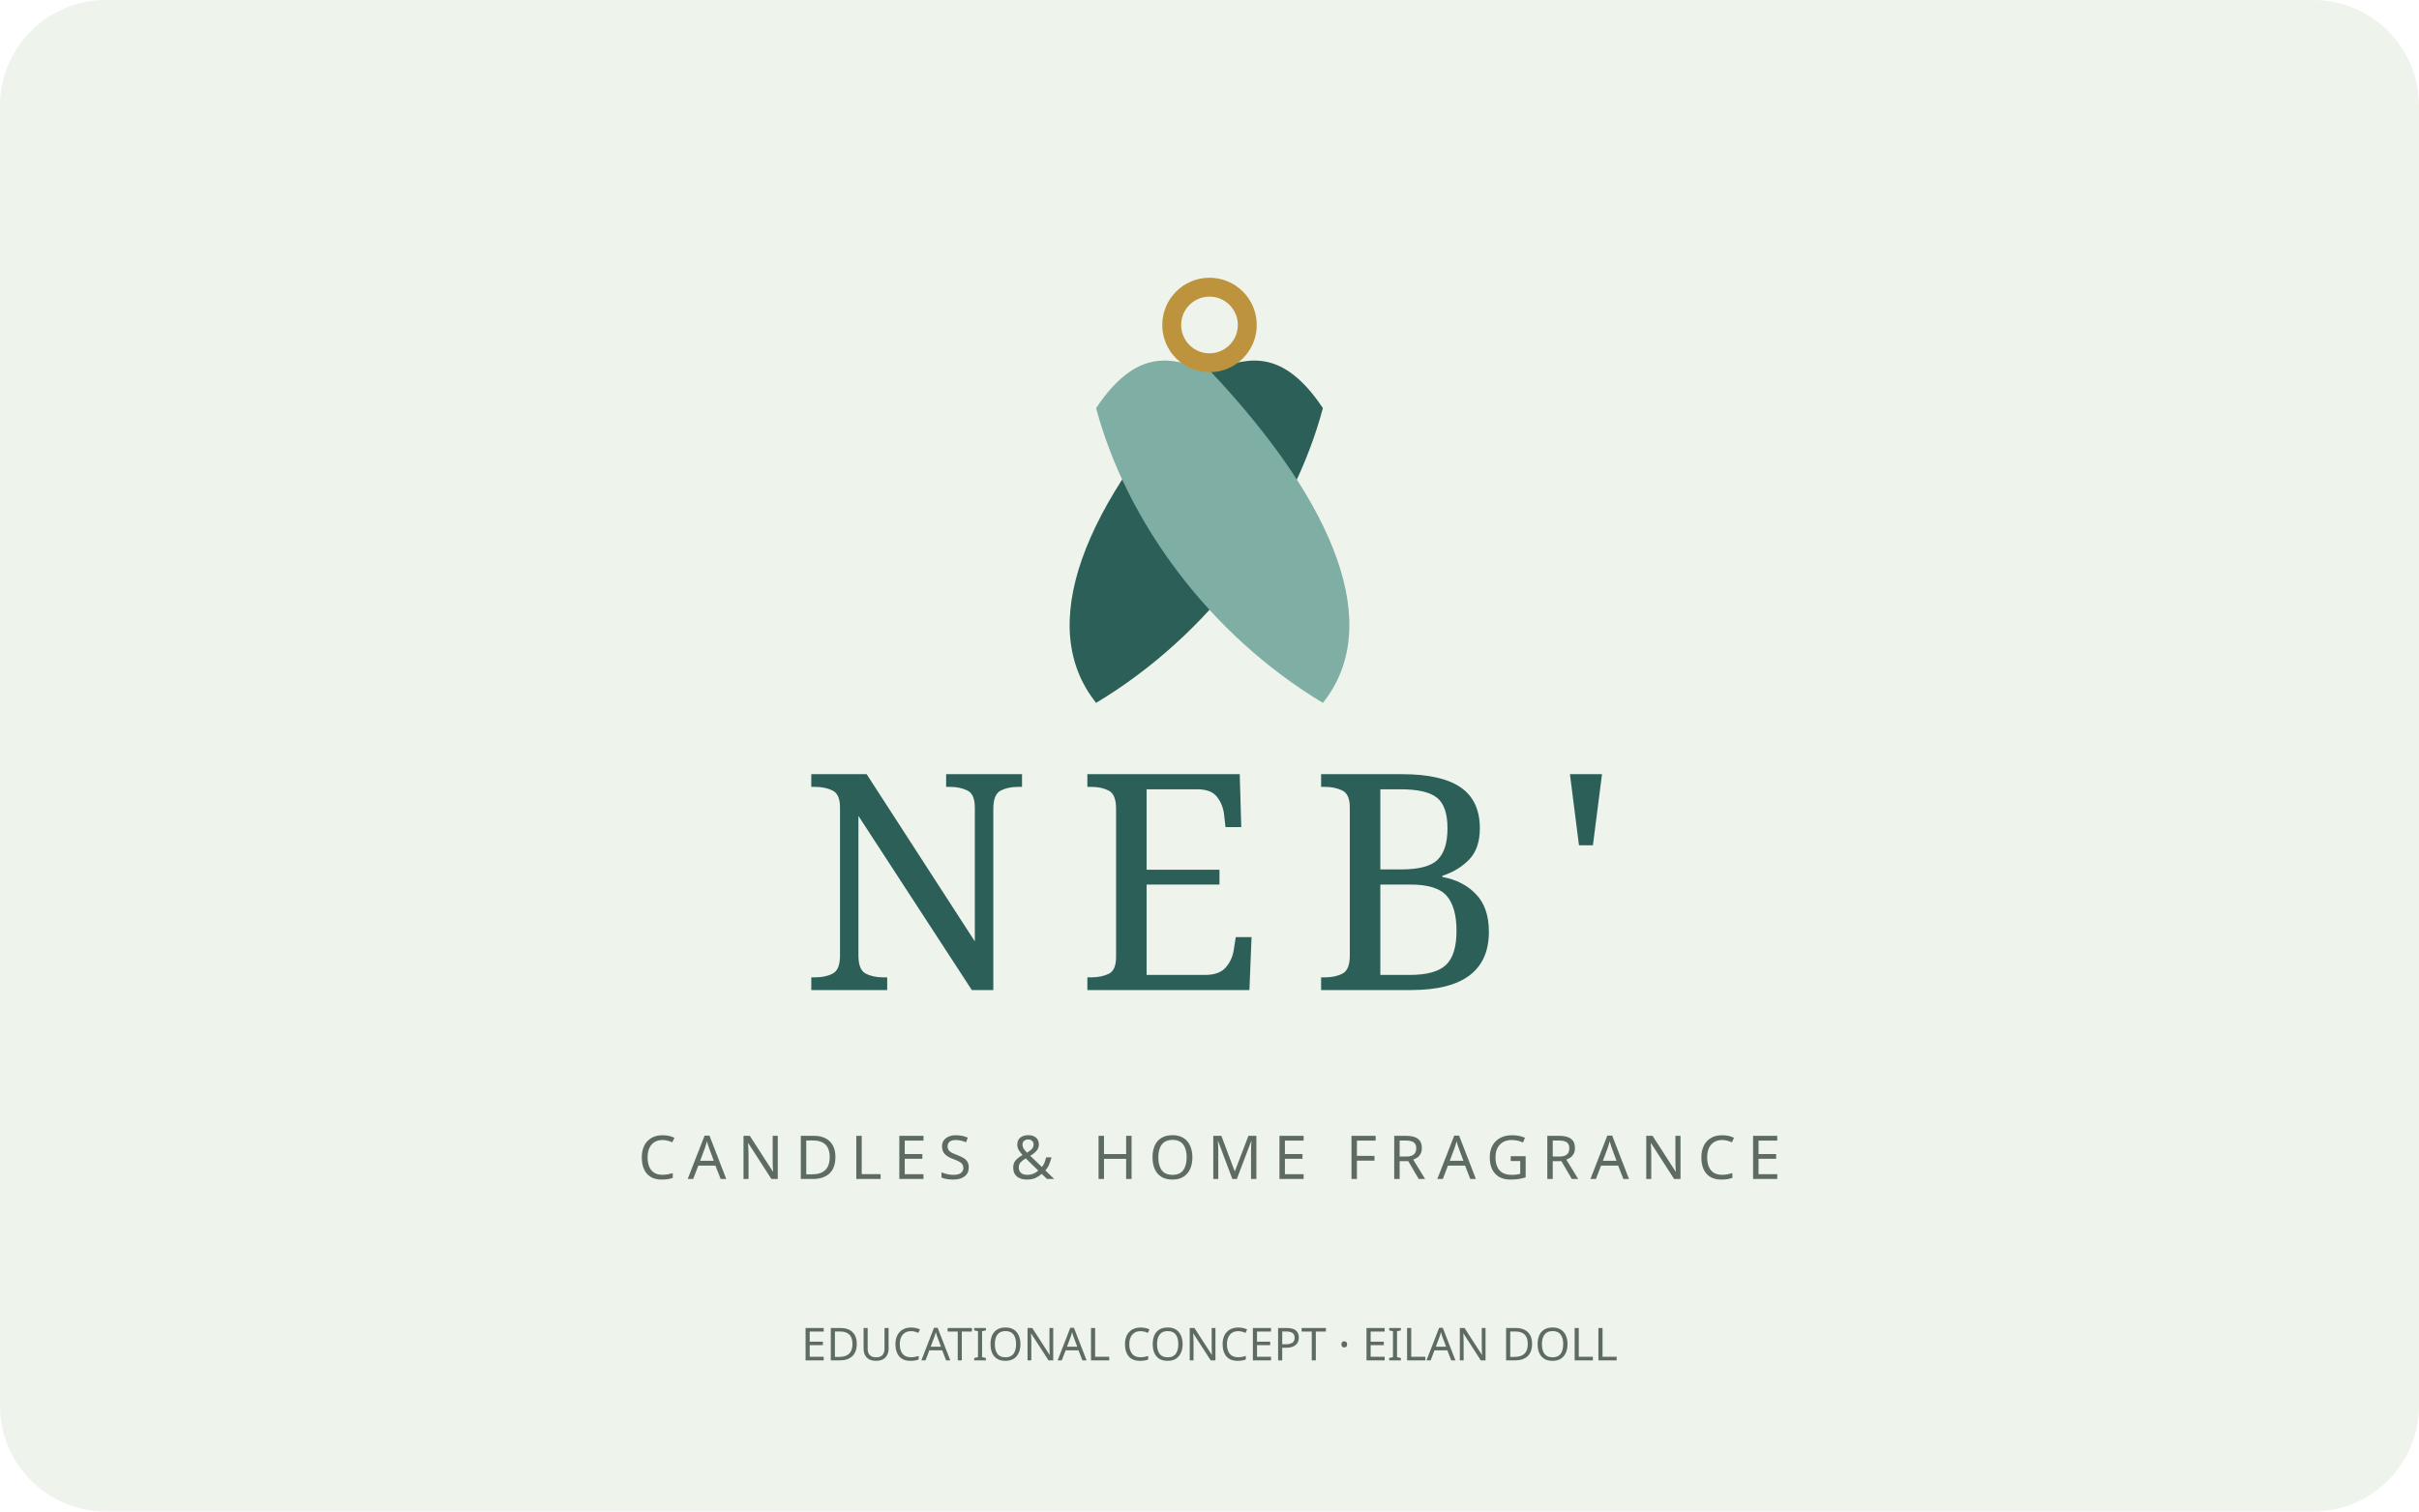
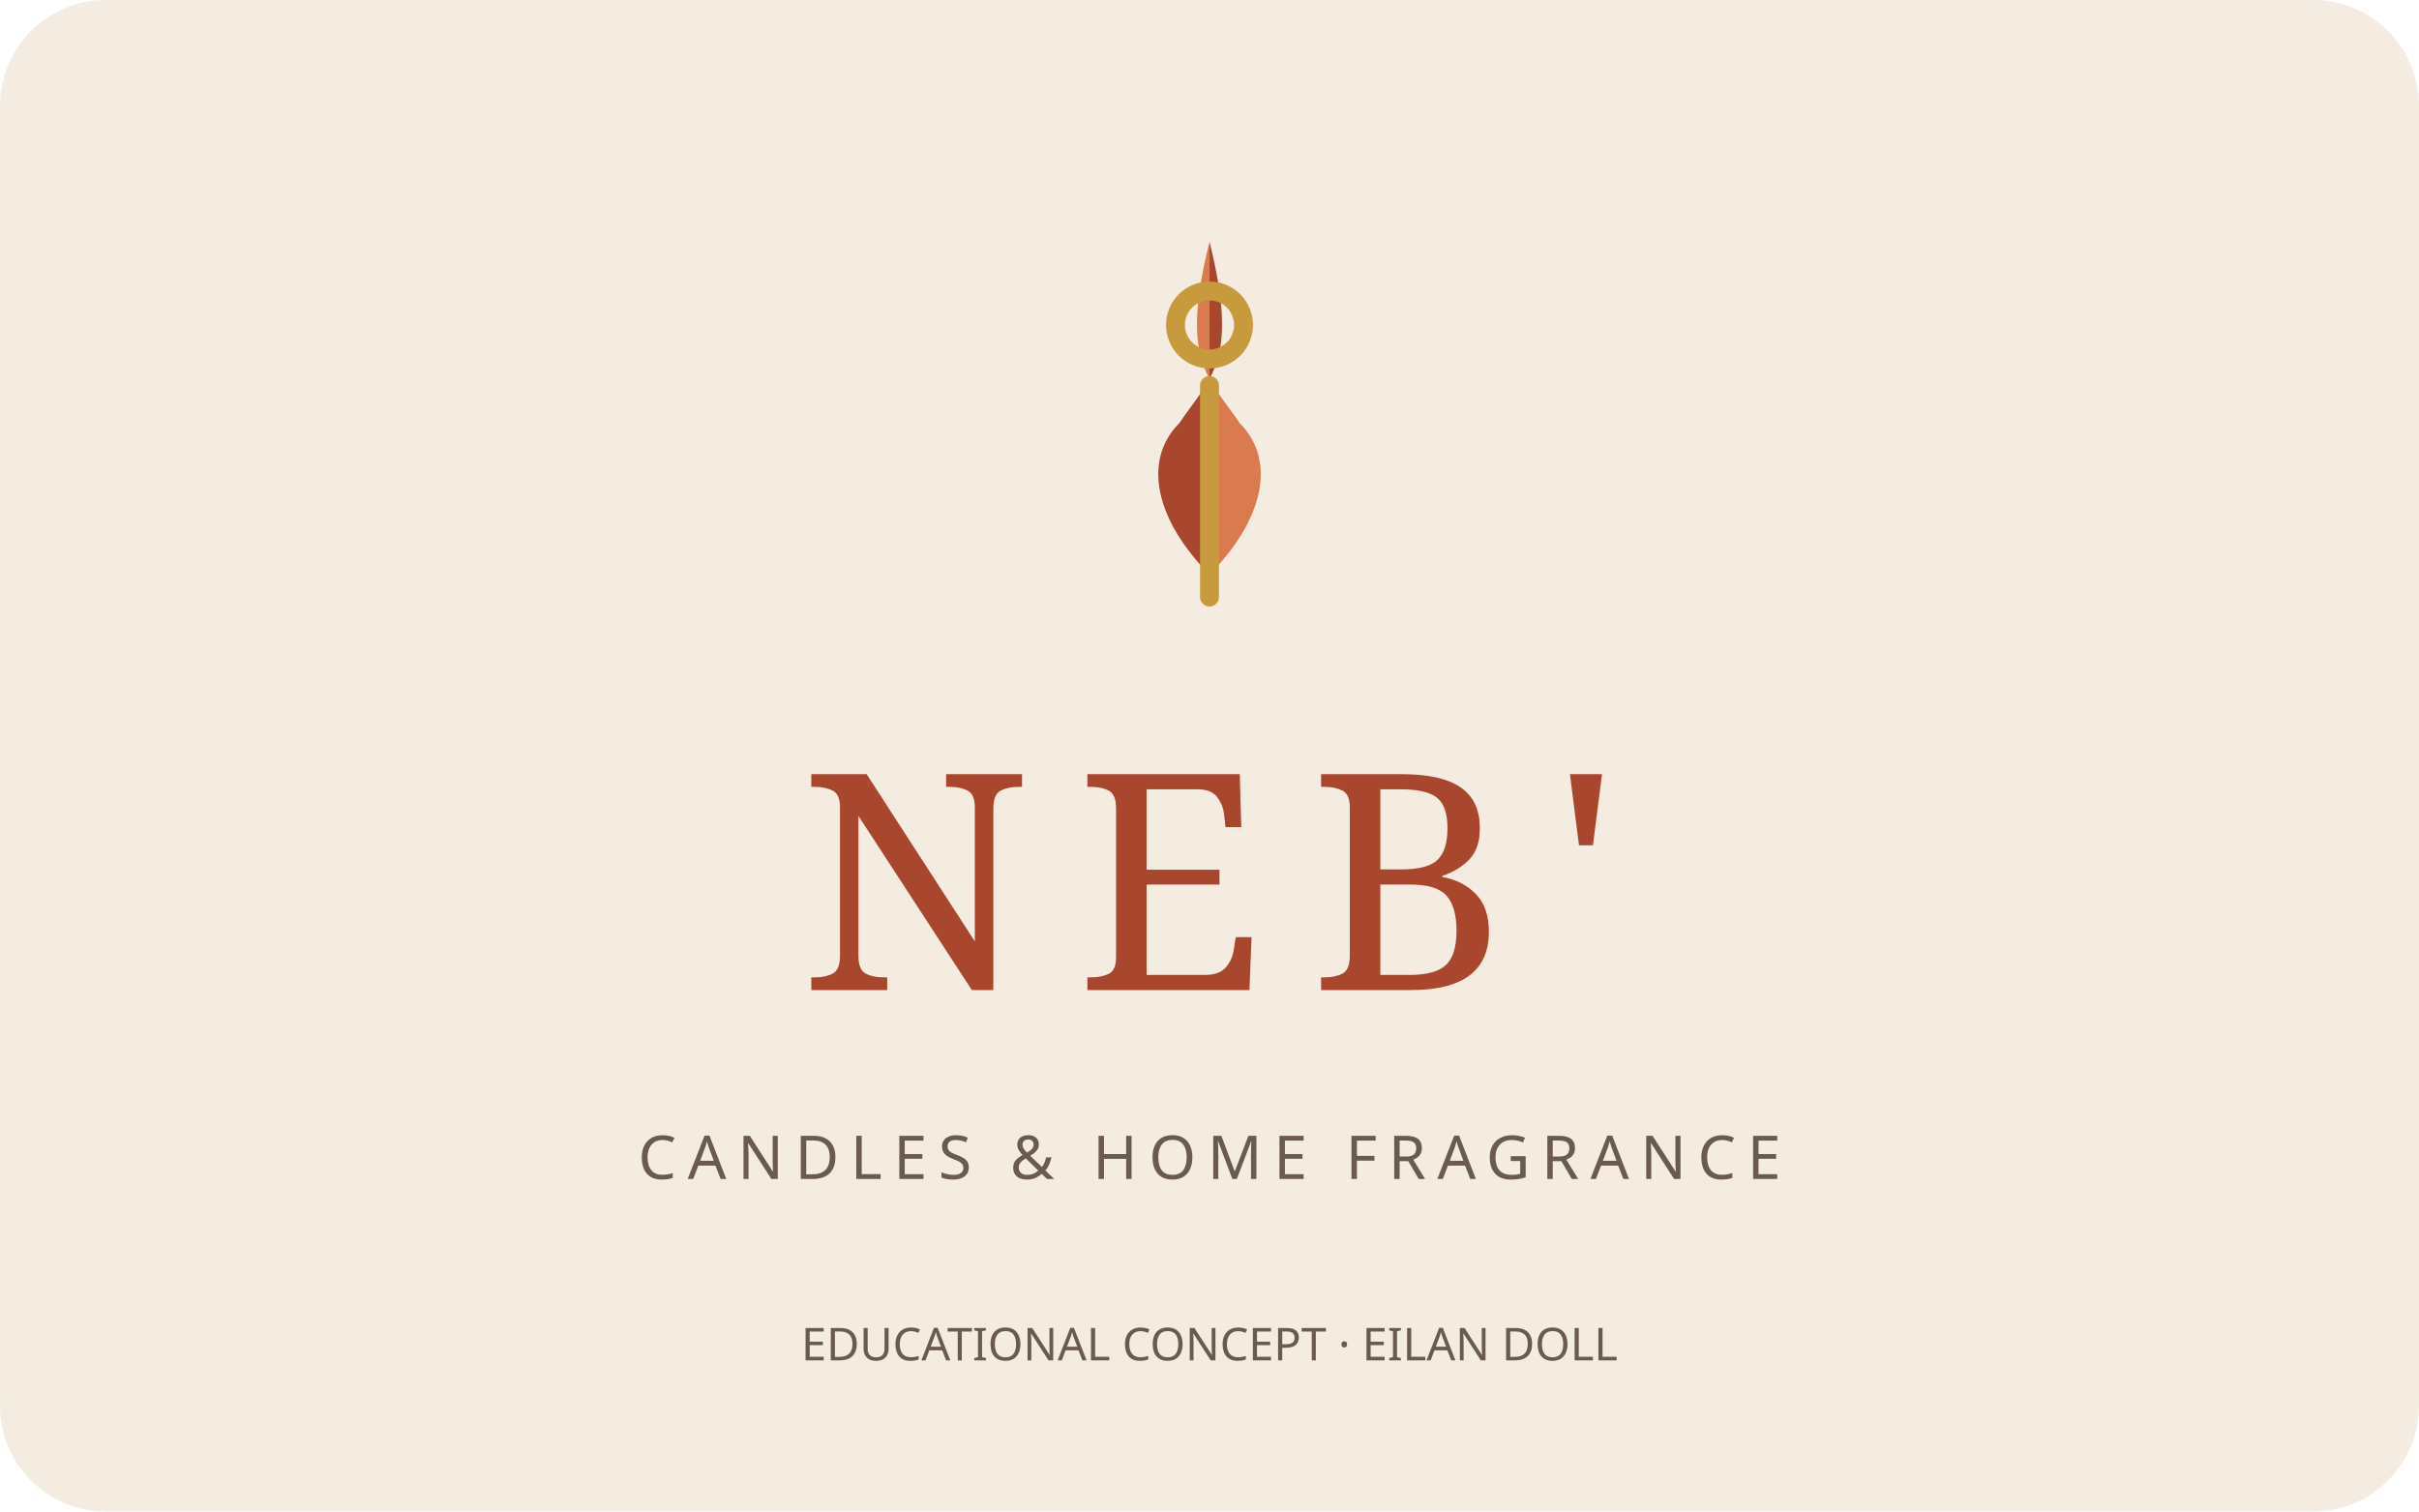
<svg xmlns="http://www.w3.org/2000/svg" viewBox="0 0 640 400" role="img" aria-labelledby="title desc">
-   <rect width="640" height="400" rx="28" fill="#eef3ec" />
+   <rect width="640" height="400" rx="28" fill="#f4ece0" />
  <g transform="translate(320 108)">
-     <path d="M0 -10C-34 26-46 58-30 78 0 60 22 30 30 0C18 -18 8 -12 0 -10Z" fill="#2b5f57" />
-     <path d="M0 -10C34 26 46 58 30 78 0 60-22 30-30 0C-18-18-8-12 0-10Z" fill="#7faea4" />
-     <circle cx="0" cy="-22" r="10" fill="none" stroke="#bd943d" stroke-width="5" />
+     <path d="M0 44C-14 30-18 14-8 4 0-8 8-12 0-44Z" fill="#a8462e" />
+     <path d="M0 44C14 30 18 14 8 4 0-8-8-12 0-44Z" fill="#d97b4f" />
+     <path d="M0 50V-6" fill="none" stroke="#c79a3e" stroke-width="5" stroke-linecap="round" />
+     <circle cx="0" cy="-22" r="9" fill="none" stroke="#c79a3e" stroke-width="5" />
  </g>
-   <text x="320" y="262" text-anchor="middle" font-family="Georgia,serif" font-size="80" letter-spacing="12" fill="#2b5f57">NEB'</text>
-   <text x="320" y="312" text-anchor="middle" font-family="Tahoma,sans-serif" font-size="16" letter-spacing="3" fill="#5d6b62">CANDLES &amp; HOME FRAGRANCE</text>
-   <text x="320" y="360" text-anchor="middle" font-family="Tahoma,sans-serif" font-size="12" fill="#5d6b62">EDUCATIONAL CONCEPT · EILAN DOLL</text>
+   <text x="320" y="262" text-anchor="middle" font-family="Georgia,serif" font-size="80" letter-spacing="12" fill="#a8462e">NEB'</text>
+   <text x="320" y="312" text-anchor="middle" font-family="Tahoma,sans-serif" font-size="16" letter-spacing="3" fill="#6b5a4e">CANDLES &amp; HOME FRAGRANCE</text>
+   <text x="320" y="360" text-anchor="middle" font-family="Tahoma,sans-serif" font-size="12" fill="#6b5a4e">EDUCATIONAL CONCEPT · EILAN DOLL</text>
</svg>
